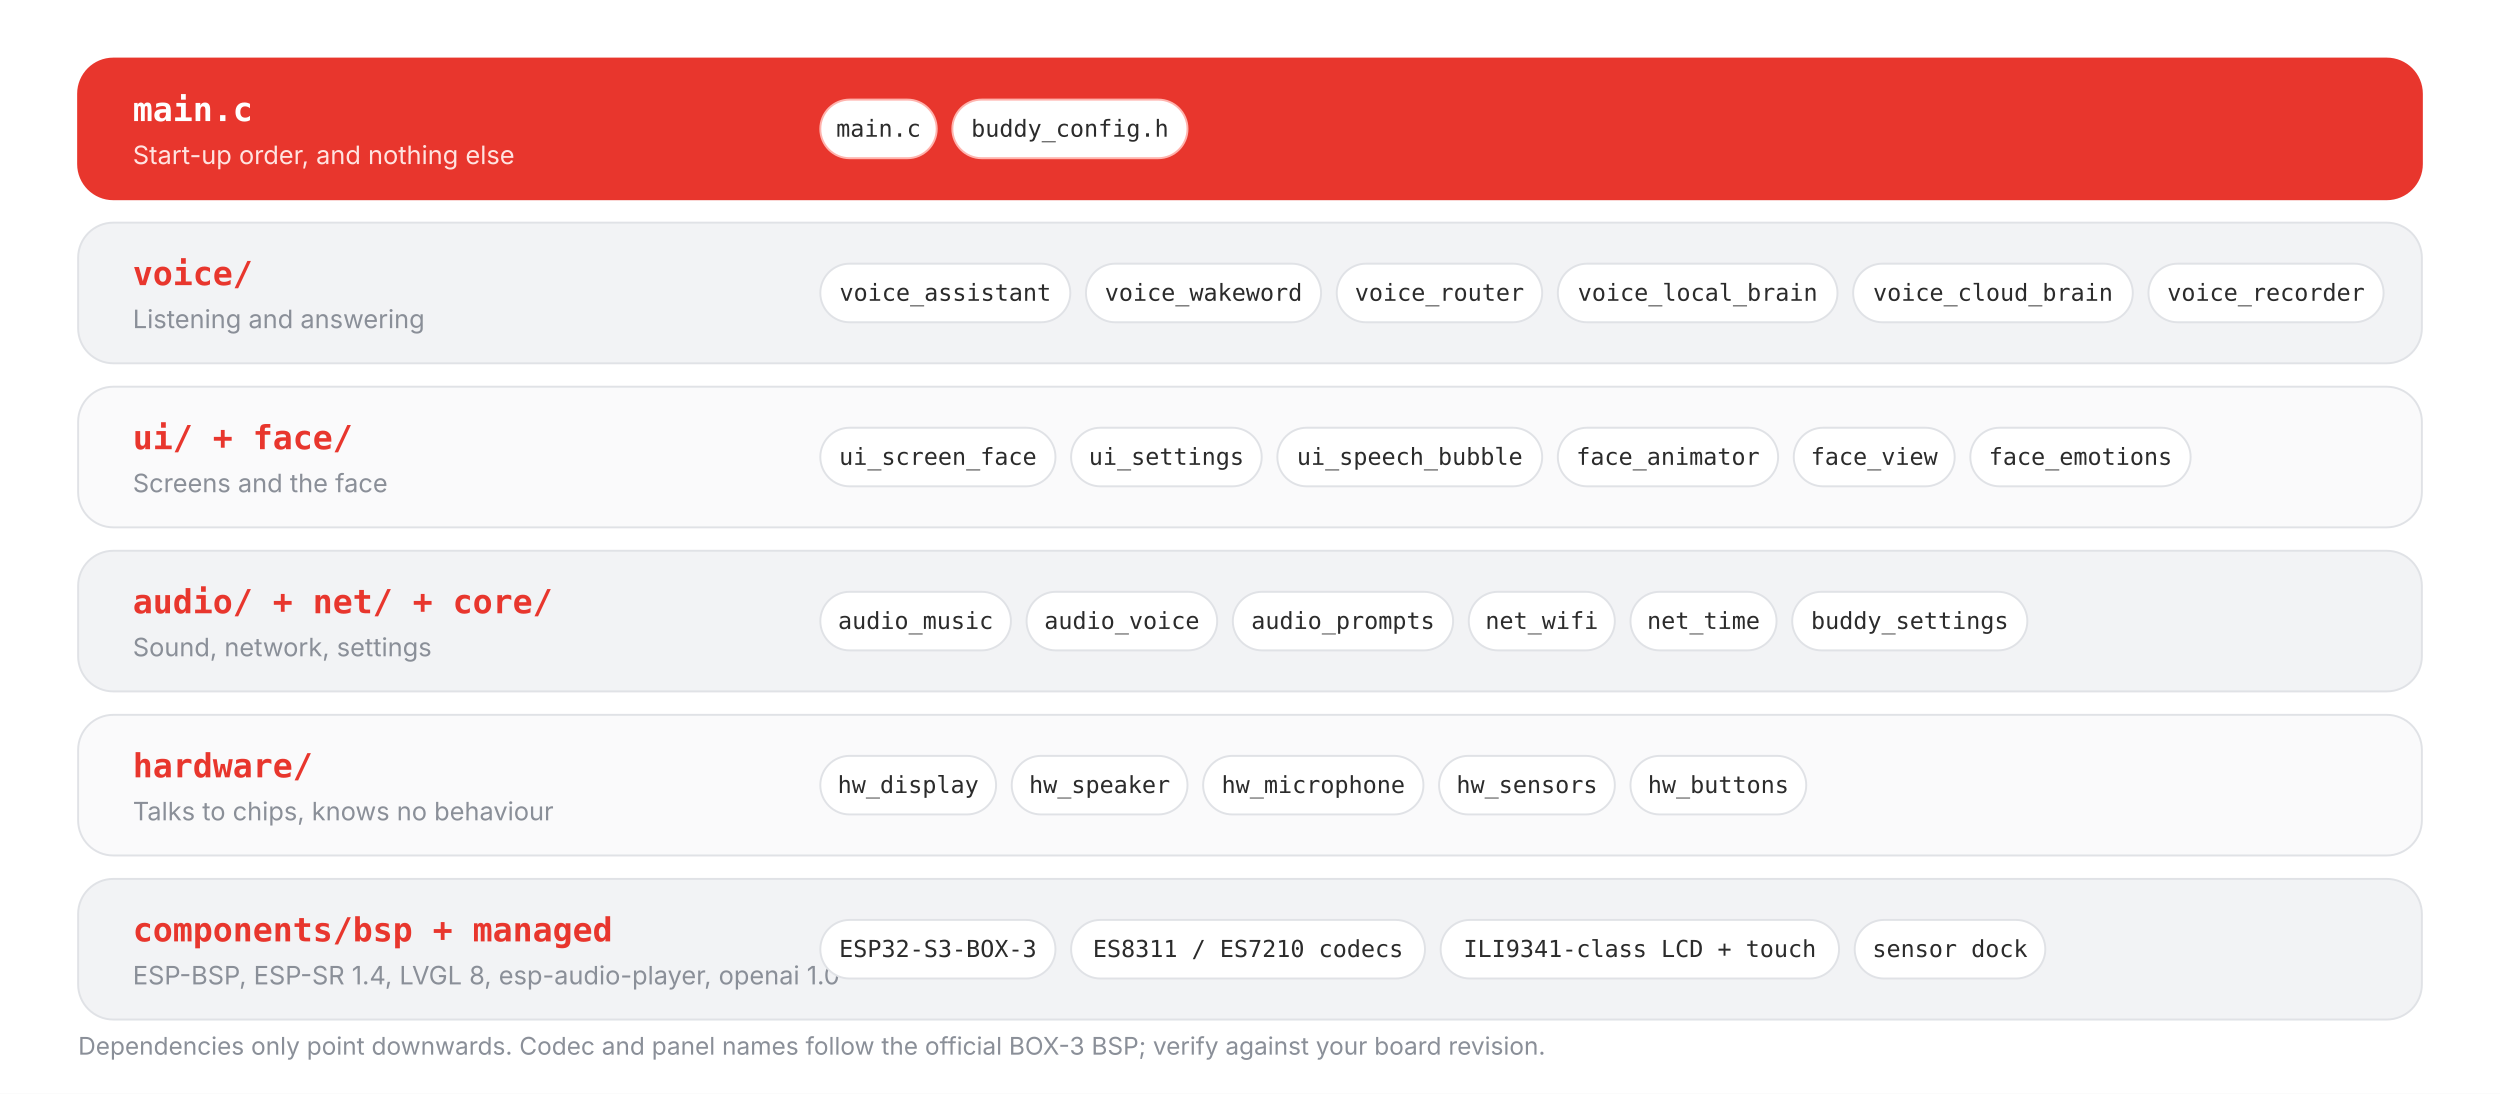
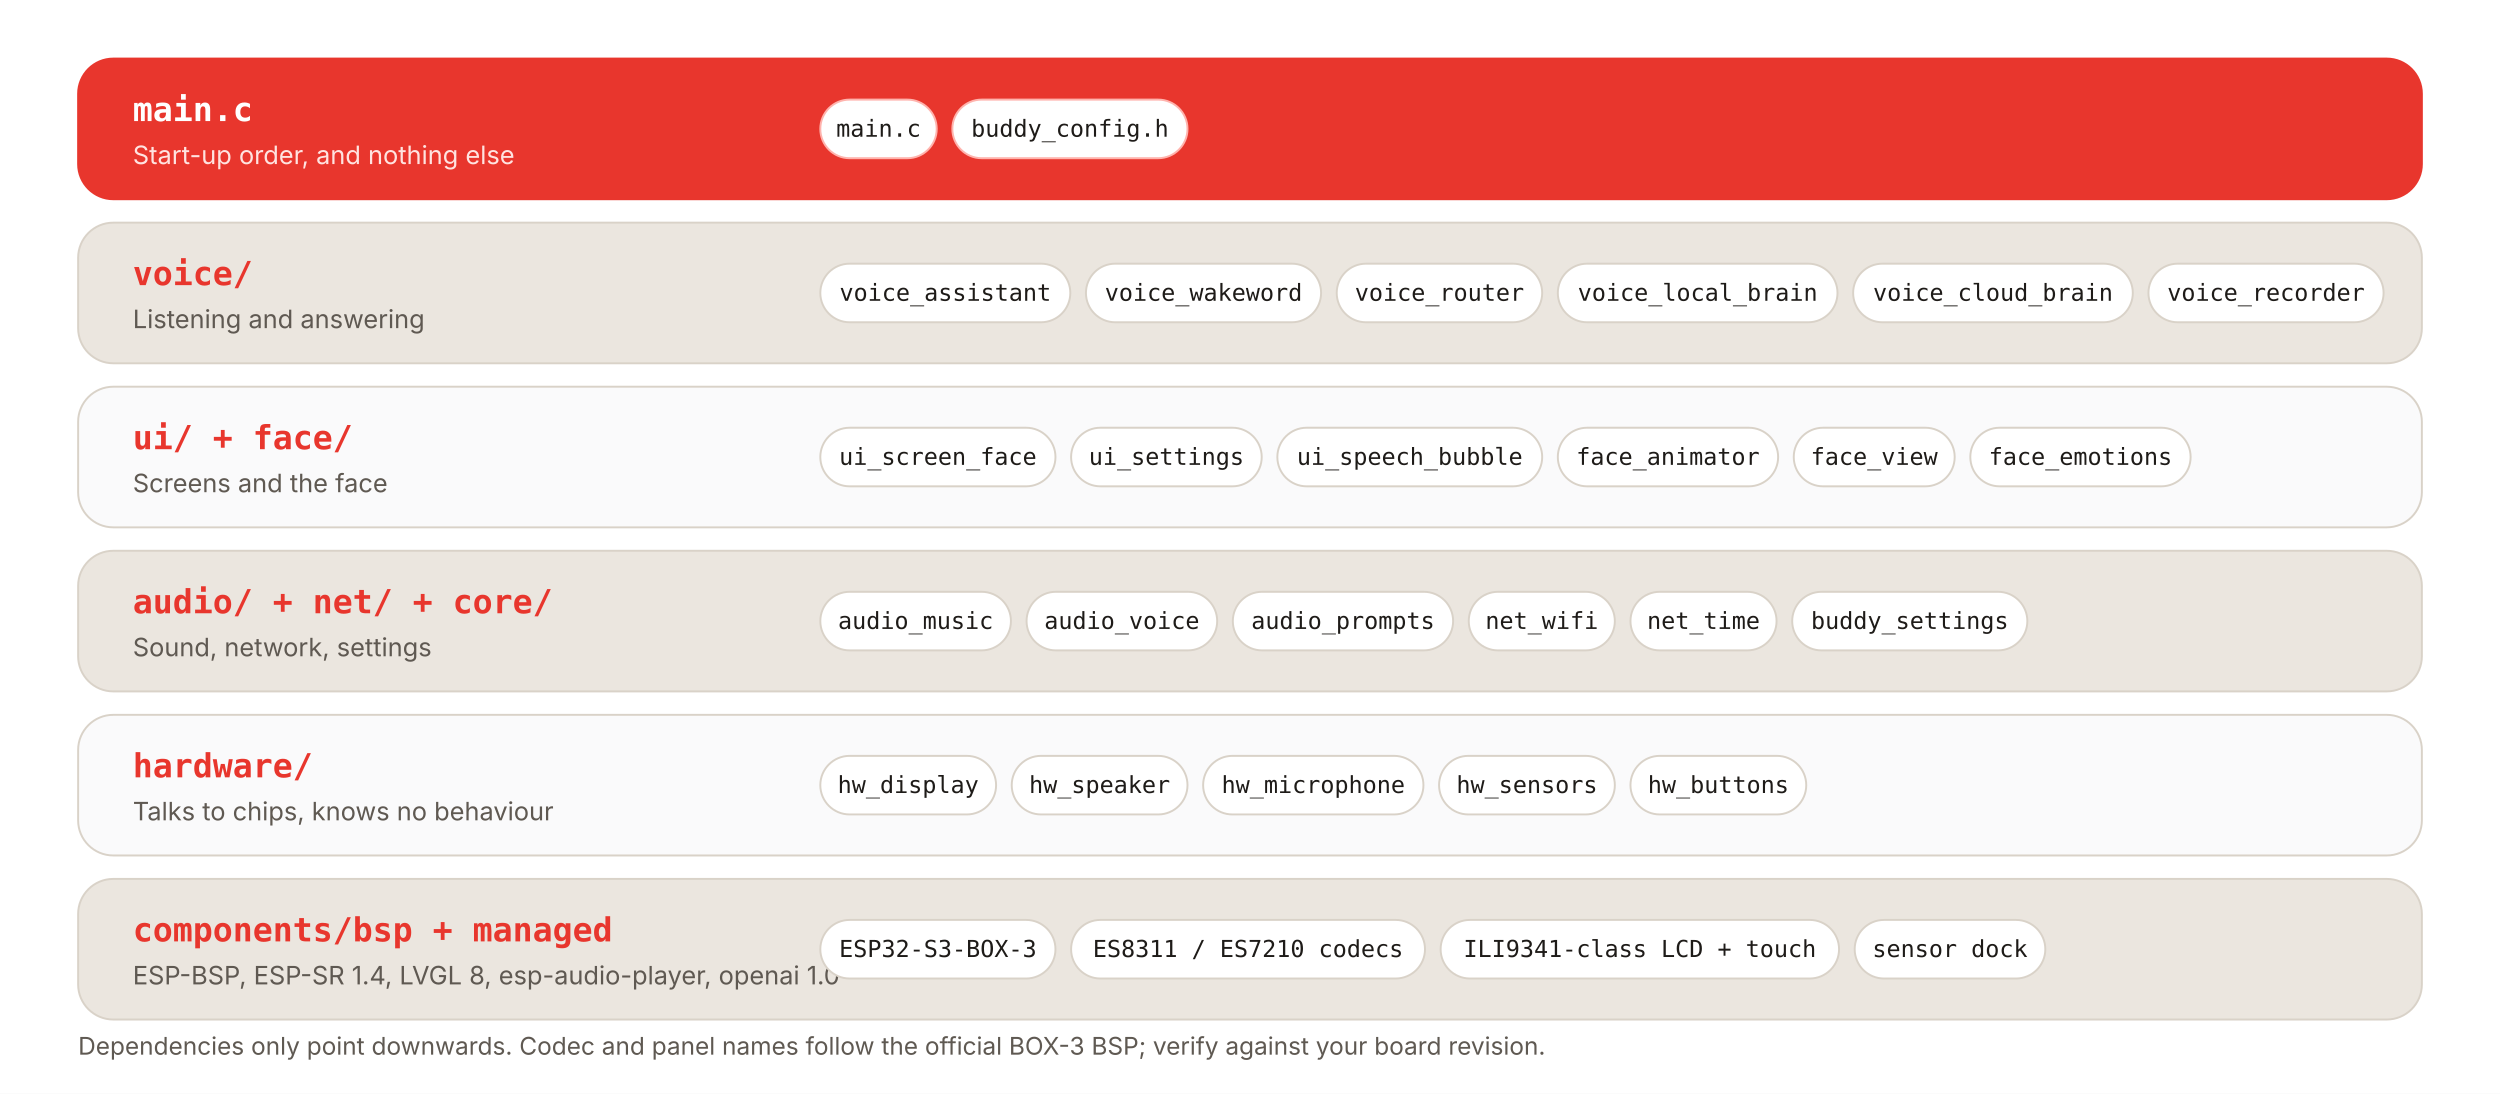
<svg xmlns="http://www.w3.org/2000/svg" viewBox="0 0 1280 560" width="1280" height="560" role="img" aria-label="Firmware architecture">
  <defs>
    <filter id="blur" x="-20%" y="-20%" width="140%" height="160%">
      <feGaussianBlur stdDeviation="10" />
    </filter>
    <radialGradient id="glow" cx="50%" cy="50%" r="50%">
      <stop offset="0" stop-color="#E8362D" stop-opacity=".22" />
      <stop offset="1" stop-color="#E8362D" stop-opacity="0" />
    </radialGradient>
  </defs>
  <rect width="1280" height="560" fill="#fff" />
  <rect x="40" y="30" width="1200" height="72" rx="18" fill="#E8362D" stroke="#E8362D" />
  <text x="68" y="62" font-family="'JetBrains Mono', SFMono-Regular, Consolas, monospace" font-size="17" font-weight="700" fill="#fff">main.c</text>
  <text x="68" y="84" font-family="Inter, -apple-system, 'Segoe UI', Helvetica, Arial, sans-serif" font-size="13" fill="#ffe3e0">Start-up order, and nothing else</text>
  <rect x="420" y="51" width="59.6" height="30" rx="15" fill="#fff" stroke="#ffb3ad" />
-   <text x="449.8" y="70" text-anchor="middle" font-family="'JetBrains Mono', SFMono-Regular, Consolas, monospace" font-size="12" fill="#2B2B2B">main.c</text>
+   <text x="449.8" y="70" text-anchor="middle" font-family="'JetBrains Mono', SFMono-Regular, Consolas, monospace" font-size="12" fill="#1E1B18">main.c</text>
  <rect x="487.6" y="51" width="120.4" height="30" rx="15" fill="#fff" stroke="#ffb3ad" />
-   <text x="547.8" y="70" text-anchor="middle" font-family="'JetBrains Mono', SFMono-Regular, Consolas, monospace" font-size="12" fill="#2B2B2B">buddy_config.h</text>
-   <rect x="40" y="114" width="1200" height="72" rx="18" fill="#F2F3F5" stroke="#E0E2E6" />
+   <text x="547.8" y="70" text-anchor="middle" font-family="'JetBrains Mono', SFMono-Regular, Consolas, monospace" font-size="12" fill="#1E1B18">buddy_config.h</text>
+   <rect x="40" y="114" width="1200" height="72" rx="18" fill="#EBE6DF" stroke="#D9D2C8" />
  <text x="68" y="146" font-family="'JetBrains Mono', SFMono-Regular, Consolas, monospace" font-size="17" font-weight="700" fill="#E8362D">voice/</text>
-   <text x="68" y="168" font-family="Inter, -apple-system, 'Segoe UI', Helvetica, Arial, sans-serif" font-size="13" fill="#8A8F98">Listening and answering</text>
-   <rect x="420" y="135" width="128" height="30" rx="15" fill="#fff" stroke="#E0E2E6" />
-   <text x="484" y="154" text-anchor="middle" font-family="'JetBrains Mono', SFMono-Regular, Consolas, monospace" font-size="12" fill="#2B2B2B">voice_assistant</text>
-   <rect x="556" y="135" width="120.4" height="30" rx="15" fill="#fff" stroke="#E0E2E6" />
-   <text x="616.2" y="154" text-anchor="middle" font-family="'JetBrains Mono', SFMono-Regular, Consolas, monospace" font-size="12" fill="#2B2B2B">voice_wakeword</text>
-   <rect x="684.4" y="135" width="105.2" height="30" rx="15" fill="#fff" stroke="#E0E2E6" />
-   <text x="737" y="154" text-anchor="middle" font-family="'JetBrains Mono', SFMono-Regular, Consolas, monospace" font-size="12" fill="#2B2B2B">voice_router</text>
-   <rect x="797.6" y="135" width="143.2" height="30" rx="15" fill="#fff" stroke="#E0E2E6" />
-   <text x="869.2" y="154" text-anchor="middle" font-family="'JetBrains Mono', SFMono-Regular, Consolas, monospace" font-size="12" fill="#2B2B2B">voice_local_brain</text>
-   <rect x="948.8" y="135" width="143.2" height="30" rx="15" fill="#fff" stroke="#E0E2E6" />
-   <text x="1020.4" y="154" text-anchor="middle" font-family="'JetBrains Mono', SFMono-Regular, Consolas, monospace" font-size="12" fill="#2B2B2B">voice_cloud_brain</text>
-   <rect x="1100" y="135" width="120.4" height="30" rx="15" fill="#fff" stroke="#E0E2E6" />
-   <text x="1160.2" y="154" text-anchor="middle" font-family="'JetBrains Mono', SFMono-Regular, Consolas, monospace" font-size="12" fill="#2B2B2B">voice_recorder</text>
-   <rect x="40" y="198" width="1200" height="72" rx="18" fill="#FAFAFB" stroke="#E0E2E6" />
+   <text x="68" y="168" font-family="Inter, -apple-system, 'Segoe UI', Helvetica, Arial, sans-serif" font-size="13" fill="#5F5952">Listening and answering</text>
+   <rect x="420" y="135" width="128" height="30" rx="15" fill="#fff" stroke="#D9D2C8" />
+   <text x="484" y="154" text-anchor="middle" font-family="'JetBrains Mono', SFMono-Regular, Consolas, monospace" font-size="12" fill="#1E1B18">voice_assistant</text>
+   <rect x="556" y="135" width="120.4" height="30" rx="15" fill="#fff" stroke="#D9D2C8" />
+   <text x="616.2" y="154" text-anchor="middle" font-family="'JetBrains Mono', SFMono-Regular, Consolas, monospace" font-size="12" fill="#1E1B18">voice_wakeword</text>
+   <rect x="684.4" y="135" width="105.2" height="30" rx="15" fill="#fff" stroke="#D9D2C8" />
+   <text x="737" y="154" text-anchor="middle" font-family="'JetBrains Mono', SFMono-Regular, Consolas, monospace" font-size="12" fill="#1E1B18">voice_router</text>
+   <rect x="797.6" y="135" width="143.2" height="30" rx="15" fill="#fff" stroke="#D9D2C8" />
+   <text x="869.2" y="154" text-anchor="middle" font-family="'JetBrains Mono', SFMono-Regular, Consolas, monospace" font-size="12" fill="#1E1B18">voice_local_brain</text>
+   <rect x="948.8" y="135" width="143.2" height="30" rx="15" fill="#fff" stroke="#D9D2C8" />
+   <text x="1020.4" y="154" text-anchor="middle" font-family="'JetBrains Mono', SFMono-Regular, Consolas, monospace" font-size="12" fill="#1E1B18">voice_cloud_brain</text>
+   <rect x="1100" y="135" width="120.4" height="30" rx="15" fill="#fff" stroke="#D9D2C8" />
+   <text x="1160.2" y="154" text-anchor="middle" font-family="'JetBrains Mono', SFMono-Regular, Consolas, monospace" font-size="12" fill="#1E1B18">voice_recorder</text>
+   <rect x="40" y="198" width="1200" height="72" rx="18" fill="#FAFAFB" stroke="#D9D2C8" />
  <text x="68" y="230" font-family="'JetBrains Mono', SFMono-Regular, Consolas, monospace" font-size="17" font-weight="700" fill="#E8362D">ui/ + face/</text>
-   <text x="68" y="252" font-family="Inter, -apple-system, 'Segoe UI', Helvetica, Arial, sans-serif" font-size="13" fill="#8A8F98">Screens and the face</text>
-   <rect x="420" y="219" width="120.4" height="30" rx="15" fill="#fff" stroke="#E0E2E6" />
-   <text x="480.2" y="238" text-anchor="middle" font-family="'JetBrains Mono', SFMono-Regular, Consolas, monospace" font-size="12" fill="#2B2B2B">ui_screen_face</text>
-   <rect x="548.4" y="219" width="97.6" height="30" rx="15" fill="#fff" stroke="#E0E2E6" />
-   <text x="597.2" y="238" text-anchor="middle" font-family="'JetBrains Mono', SFMono-Regular, Consolas, monospace" font-size="12" fill="#2B2B2B">ui_settings</text>
-   <rect x="654" y="219" width="135.6" height="30" rx="15" fill="#fff" stroke="#E0E2E6" />
-   <text x="721.8" y="238" text-anchor="middle" font-family="'JetBrains Mono', SFMono-Regular, Consolas, monospace" font-size="12" fill="#2B2B2B">ui_speech_bubble</text>
-   <rect x="797.6" y="219" width="112.8" height="30" rx="15" fill="#fff" stroke="#E0E2E6" />
-   <text x="854" y="238" text-anchor="middle" font-family="'JetBrains Mono', SFMono-Regular, Consolas, monospace" font-size="12" fill="#2B2B2B">face_animator</text>
-   <rect x="918.4" y="219" width="82.4" height="30" rx="15" fill="#fff" stroke="#E0E2E6" />
-   <text x="959.6" y="238" text-anchor="middle" font-family="'JetBrains Mono', SFMono-Regular, Consolas, monospace" font-size="12" fill="#2B2B2B">face_view</text>
-   <rect x="1008.8" y="219" width="112.8" height="30" rx="15" fill="#fff" stroke="#E0E2E6" />
-   <text x="1065.2" y="238" text-anchor="middle" font-family="'JetBrains Mono', SFMono-Regular, Consolas, monospace" font-size="12" fill="#2B2B2B">face_emotions</text>
-   <rect x="40" y="282" width="1200" height="72" rx="18" fill="#F2F3F5" stroke="#E0E2E6" />
+   <text x="68" y="252" font-family="Inter, -apple-system, 'Segoe UI', Helvetica, Arial, sans-serif" font-size="13" fill="#5F5952">Screens and the face</text>
+   <rect x="420" y="219" width="120.4" height="30" rx="15" fill="#fff" stroke="#D9D2C8" />
+   <text x="480.2" y="238" text-anchor="middle" font-family="'JetBrains Mono', SFMono-Regular, Consolas, monospace" font-size="12" fill="#1E1B18">ui_screen_face</text>
+   <rect x="548.4" y="219" width="97.6" height="30" rx="15" fill="#fff" stroke="#D9D2C8" />
+   <text x="597.2" y="238" text-anchor="middle" font-family="'JetBrains Mono', SFMono-Regular, Consolas, monospace" font-size="12" fill="#1E1B18">ui_settings</text>
+   <rect x="654" y="219" width="135.6" height="30" rx="15" fill="#fff" stroke="#D9D2C8" />
+   <text x="721.8" y="238" text-anchor="middle" font-family="'JetBrains Mono', SFMono-Regular, Consolas, monospace" font-size="12" fill="#1E1B18">ui_speech_bubble</text>
+   <rect x="797.6" y="219" width="112.8" height="30" rx="15" fill="#fff" stroke="#D9D2C8" />
+   <text x="854" y="238" text-anchor="middle" font-family="'JetBrains Mono', SFMono-Regular, Consolas, monospace" font-size="12" fill="#1E1B18">face_animator</text>
+   <rect x="918.4" y="219" width="82.4" height="30" rx="15" fill="#fff" stroke="#D9D2C8" />
+   <text x="959.6" y="238" text-anchor="middle" font-family="'JetBrains Mono', SFMono-Regular, Consolas, monospace" font-size="12" fill="#1E1B18">face_view</text>
+   <rect x="1008.8" y="219" width="112.8" height="30" rx="15" fill="#fff" stroke="#D9D2C8" />
+   <text x="1065.2" y="238" text-anchor="middle" font-family="'JetBrains Mono', SFMono-Regular, Consolas, monospace" font-size="12" fill="#1E1B18">face_emotions</text>
+   <rect x="40" y="282" width="1200" height="72" rx="18" fill="#EBE6DF" stroke="#D9D2C8" />
  <text x="68" y="314" font-family="'JetBrains Mono', SFMono-Regular, Consolas, monospace" font-size="17" font-weight="700" fill="#E8362D">audio/ + net/ + core/</text>
-   <text x="68" y="336" font-family="Inter, -apple-system, 'Segoe UI', Helvetica, Arial, sans-serif" font-size="13" fill="#8A8F98">Sound, network, settings</text>
-   <rect x="420" y="303" width="97.6" height="30" rx="15" fill="#fff" stroke="#E0E2E6" />
-   <text x="468.8" y="322" text-anchor="middle" font-family="'JetBrains Mono', SFMono-Regular, Consolas, monospace" font-size="12" fill="#2B2B2B">audio_music</text>
-   <rect x="525.6" y="303" width="97.6" height="30" rx="15" fill="#fff" stroke="#E0E2E6" />
-   <text x="574.4" y="322" text-anchor="middle" font-family="'JetBrains Mono', SFMono-Regular, Consolas, monospace" font-size="12" fill="#2B2B2B">audio_voice</text>
-   <rect x="631.2" y="303" width="112.8" height="30" rx="15" fill="#fff" stroke="#E0E2E6" />
-   <text x="687.6" y="322" text-anchor="middle" font-family="'JetBrains Mono', SFMono-Regular, Consolas, monospace" font-size="12" fill="#2B2B2B">audio_prompts</text>
-   <rect x="752" y="303" width="74.8" height="30" rx="15" fill="#fff" stroke="#E0E2E6" />
-   <text x="789.4" y="322" text-anchor="middle" font-family="'JetBrains Mono', SFMono-Regular, Consolas, monospace" font-size="12" fill="#2B2B2B">net_wifi</text>
-   <rect x="834.8" y="303" width="74.8" height="30" rx="15" fill="#fff" stroke="#E0E2E6" />
-   <text x="872.2" y="322" text-anchor="middle" font-family="'JetBrains Mono', SFMono-Regular, Consolas, monospace" font-size="12" fill="#2B2B2B">net_time</text>
-   <rect x="917.6" y="303" width="120.4" height="30" rx="15" fill="#fff" stroke="#E0E2E6" />
-   <text x="977.8" y="322" text-anchor="middle" font-family="'JetBrains Mono', SFMono-Regular, Consolas, monospace" font-size="12" fill="#2B2B2B">buddy_settings</text>
-   <rect x="40" y="366" width="1200" height="72" rx="18" fill="#FAFAFB" stroke="#E0E2E6" />
+   <text x="68" y="336" font-family="Inter, -apple-system, 'Segoe UI', Helvetica, Arial, sans-serif" font-size="13" fill="#5F5952">Sound, network, settings</text>
+   <rect x="420" y="303" width="97.6" height="30" rx="15" fill="#fff" stroke="#D9D2C8" />
+   <text x="468.8" y="322" text-anchor="middle" font-family="'JetBrains Mono', SFMono-Regular, Consolas, monospace" font-size="12" fill="#1E1B18">audio_music</text>
+   <rect x="525.6" y="303" width="97.6" height="30" rx="15" fill="#fff" stroke="#D9D2C8" />
+   <text x="574.4" y="322" text-anchor="middle" font-family="'JetBrains Mono', SFMono-Regular, Consolas, monospace" font-size="12" fill="#1E1B18">audio_voice</text>
+   <rect x="631.2" y="303" width="112.8" height="30" rx="15" fill="#fff" stroke="#D9D2C8" />
+   <text x="687.6" y="322" text-anchor="middle" font-family="'JetBrains Mono', SFMono-Regular, Consolas, monospace" font-size="12" fill="#1E1B18">audio_prompts</text>
+   <rect x="752" y="303" width="74.8" height="30" rx="15" fill="#fff" stroke="#D9D2C8" />
+   <text x="789.4" y="322" text-anchor="middle" font-family="'JetBrains Mono', SFMono-Regular, Consolas, monospace" font-size="12" fill="#1E1B18">net_wifi</text>
+   <rect x="834.8" y="303" width="74.8" height="30" rx="15" fill="#fff" stroke="#D9D2C8" />
+   <text x="872.2" y="322" text-anchor="middle" font-family="'JetBrains Mono', SFMono-Regular, Consolas, monospace" font-size="12" fill="#1E1B18">net_time</text>
+   <rect x="917.6" y="303" width="120.4" height="30" rx="15" fill="#fff" stroke="#D9D2C8" />
+   <text x="977.8" y="322" text-anchor="middle" font-family="'JetBrains Mono', SFMono-Regular, Consolas, monospace" font-size="12" fill="#1E1B18">buddy_settings</text>
+   <rect x="40" y="366" width="1200" height="72" rx="18" fill="#FAFAFB" stroke="#D9D2C8" />
  <text x="68" y="398" font-family="'JetBrains Mono', SFMono-Regular, Consolas, monospace" font-size="17" font-weight="700" fill="#E8362D">hardware/</text>
-   <text x="68" y="420" font-family="Inter, -apple-system, 'Segoe UI', Helvetica, Arial, sans-serif" font-size="13" fill="#8A8F98">Talks to chips, knows no behaviour</text>
-   <rect x="420" y="387" width="90" height="30" rx="15" fill="#fff" stroke="#E0E2E6" />
-   <text x="465" y="406" text-anchor="middle" font-family="'JetBrains Mono', SFMono-Regular, Consolas, monospace" font-size="12" fill="#2B2B2B">hw_display</text>
-   <rect x="518" y="387" width="90" height="30" rx="15" fill="#fff" stroke="#E0E2E6" />
-   <text x="563" y="406" text-anchor="middle" font-family="'JetBrains Mono', SFMono-Regular, Consolas, monospace" font-size="12" fill="#2B2B2B">hw_speaker</text>
-   <rect x="616" y="387" width="112.8" height="30" rx="15" fill="#fff" stroke="#E0E2E6" />
-   <text x="672.4" y="406" text-anchor="middle" font-family="'JetBrains Mono', SFMono-Regular, Consolas, monospace" font-size="12" fill="#2B2B2B">hw_microphone</text>
-   <rect x="736.8" y="387" width="90" height="30" rx="15" fill="#fff" stroke="#E0E2E6" />
-   <text x="781.8" y="406" text-anchor="middle" font-family="'JetBrains Mono', SFMono-Regular, Consolas, monospace" font-size="12" fill="#2B2B2B">hw_sensors</text>
-   <rect x="834.8" y="387" width="90" height="30" rx="15" fill="#fff" stroke="#E0E2E6" />
-   <text x="879.8" y="406" text-anchor="middle" font-family="'JetBrains Mono', SFMono-Regular, Consolas, monospace" font-size="12" fill="#2B2B2B">hw_buttons</text>
-   <rect x="40" y="450" width="1200" height="72" rx="18" fill="#F2F3F5" stroke="#E0E2E6" />
+   <text x="68" y="420" font-family="Inter, -apple-system, 'Segoe UI', Helvetica, Arial, sans-serif" font-size="13" fill="#5F5952">Talks to chips, knows no behaviour</text>
+   <rect x="420" y="387" width="90" height="30" rx="15" fill="#fff" stroke="#D9D2C8" />
+   <text x="465" y="406" text-anchor="middle" font-family="'JetBrains Mono', SFMono-Regular, Consolas, monospace" font-size="12" fill="#1E1B18">hw_display</text>
+   <rect x="518" y="387" width="90" height="30" rx="15" fill="#fff" stroke="#D9D2C8" />
+   <text x="563" y="406" text-anchor="middle" font-family="'JetBrains Mono', SFMono-Regular, Consolas, monospace" font-size="12" fill="#1E1B18">hw_speaker</text>
+   <rect x="616" y="387" width="112.8" height="30" rx="15" fill="#fff" stroke="#D9D2C8" />
+   <text x="672.4" y="406" text-anchor="middle" font-family="'JetBrains Mono', SFMono-Regular, Consolas, monospace" font-size="12" fill="#1E1B18">hw_microphone</text>
+   <rect x="736.8" y="387" width="90" height="30" rx="15" fill="#fff" stroke="#D9D2C8" />
+   <text x="781.8" y="406" text-anchor="middle" font-family="'JetBrains Mono', SFMono-Regular, Consolas, monospace" font-size="12" fill="#1E1B18">hw_sensors</text>
+   <rect x="834.8" y="387" width="90" height="30" rx="15" fill="#fff" stroke="#D9D2C8" />
+   <text x="879.8" y="406" text-anchor="middle" font-family="'JetBrains Mono', SFMono-Regular, Consolas, monospace" font-size="12" fill="#1E1B18">hw_buttons</text>
+   <rect x="40" y="450" width="1200" height="72" rx="18" fill="#EBE6DF" stroke="#D9D2C8" />
  <text x="68" y="482" font-family="'JetBrains Mono', SFMono-Regular, Consolas, monospace" font-size="17" font-weight="700" fill="#E8362D">components/bsp + managed</text>
-   <text x="68" y="504" font-family="Inter, -apple-system, 'Segoe UI', Helvetica, Arial, sans-serif" font-size="13" fill="#8A8F98">ESP-BSP, ESP-SR 1.4, LVGL 8, esp-audio-player, openai 1.0</text>
-   <rect x="420" y="471" width="120.4" height="30" rx="15" fill="#fff" stroke="#E0E2E6" />
-   <text x="480.2" y="490" text-anchor="middle" font-family="'JetBrains Mono', SFMono-Regular, Consolas, monospace" font-size="12" fill="#2B2B2B">ESP32-S3-BOX-3</text>
-   <rect x="548.4" y="471" width="181.2" height="30" rx="15" fill="#fff" stroke="#E0E2E6" />
-   <text x="639" y="490" text-anchor="middle" font-family="'JetBrains Mono', SFMono-Regular, Consolas, monospace" font-size="12" fill="#2B2B2B">ES8311 / ES7210 codecs</text>
-   <rect x="737.6" y="471" width="204" height="30" rx="15" fill="#fff" stroke="#E0E2E6" />
-   <text x="839.6" y="490" text-anchor="middle" font-family="'JetBrains Mono', SFMono-Regular, Consolas, monospace" font-size="12" fill="#2B2B2B">ILI9341-class LCD + touch</text>
-   <rect x="949.6" y="471" width="97.6" height="30" rx="15" fill="#fff" stroke="#E0E2E6" />
-   <text x="998.4" y="490" text-anchor="middle" font-family="'JetBrains Mono', SFMono-Regular, Consolas, monospace" font-size="12" fill="#2B2B2B">sensor dock</text>
-   <text x="40" y="540" font-family="Inter, -apple-system, 'Segoe UI', Helvetica, Arial, sans-serif" font-size="12.5" fill="#8A8F98">Dependencies only point downwards. Codec and panel names follow the official BOX-3 BSP; verify against your board revision.</text>
+   <text x="68" y="504" font-family="Inter, -apple-system, 'Segoe UI', Helvetica, Arial, sans-serif" font-size="13" fill="#5F5952">ESP-BSP, ESP-SR 1.4, LVGL 8, esp-audio-player, openai 1.0</text>
+   <rect x="420" y="471" width="120.4" height="30" rx="15" fill="#fff" stroke="#D9D2C8" />
+   <text x="480.2" y="490" text-anchor="middle" font-family="'JetBrains Mono', SFMono-Regular, Consolas, monospace" font-size="12" fill="#1E1B18">ESP32-S3-BOX-3</text>
+   <rect x="548.4" y="471" width="181.2" height="30" rx="15" fill="#fff" stroke="#D9D2C8" />
+   <text x="639" y="490" text-anchor="middle" font-family="'JetBrains Mono', SFMono-Regular, Consolas, monospace" font-size="12" fill="#1E1B18">ES8311 / ES7210 codecs</text>
+   <rect x="737.6" y="471" width="204" height="30" rx="15" fill="#fff" stroke="#D9D2C8" />
+   <text x="839.6" y="490" text-anchor="middle" font-family="'JetBrains Mono', SFMono-Regular, Consolas, monospace" font-size="12" fill="#1E1B18">ILI9341-class LCD + touch</text>
+   <rect x="949.6" y="471" width="97.6" height="30" rx="15" fill="#fff" stroke="#D9D2C8" />
+   <text x="998.4" y="490" text-anchor="middle" font-family="'JetBrains Mono', SFMono-Regular, Consolas, monospace" font-size="12" fill="#1E1B18">sensor dock</text>
+   <text x="40" y="540" font-family="Inter, -apple-system, 'Segoe UI', Helvetica, Arial, sans-serif" font-size="12.5" fill="#5F5952">Dependencies only point downwards. Codec and panel names follow the official BOX-3 BSP; verify against your board revision.</text>
</svg>
